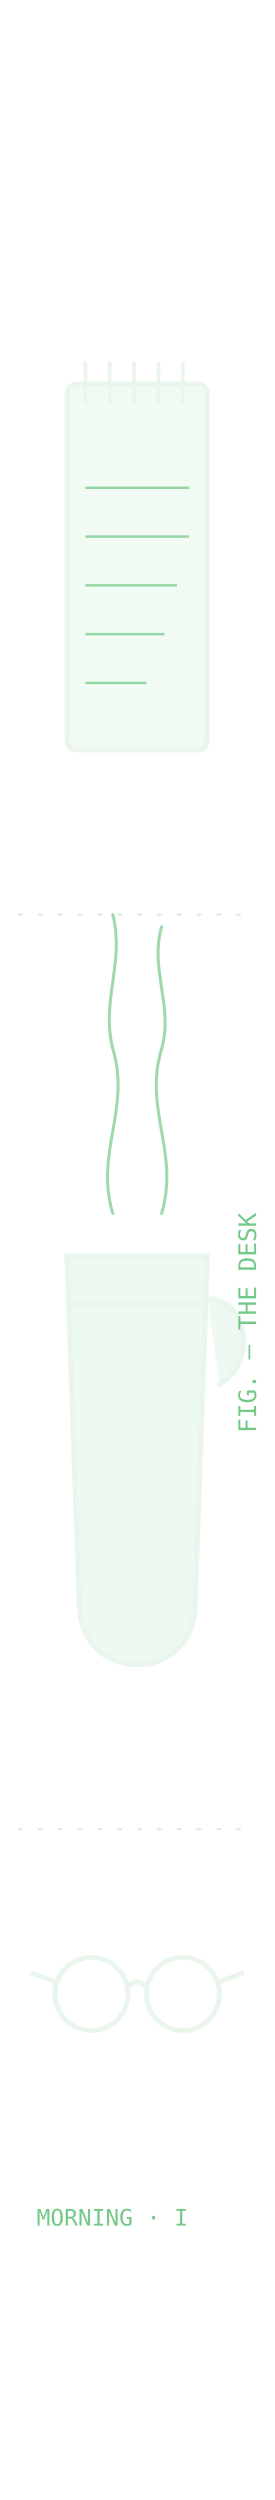
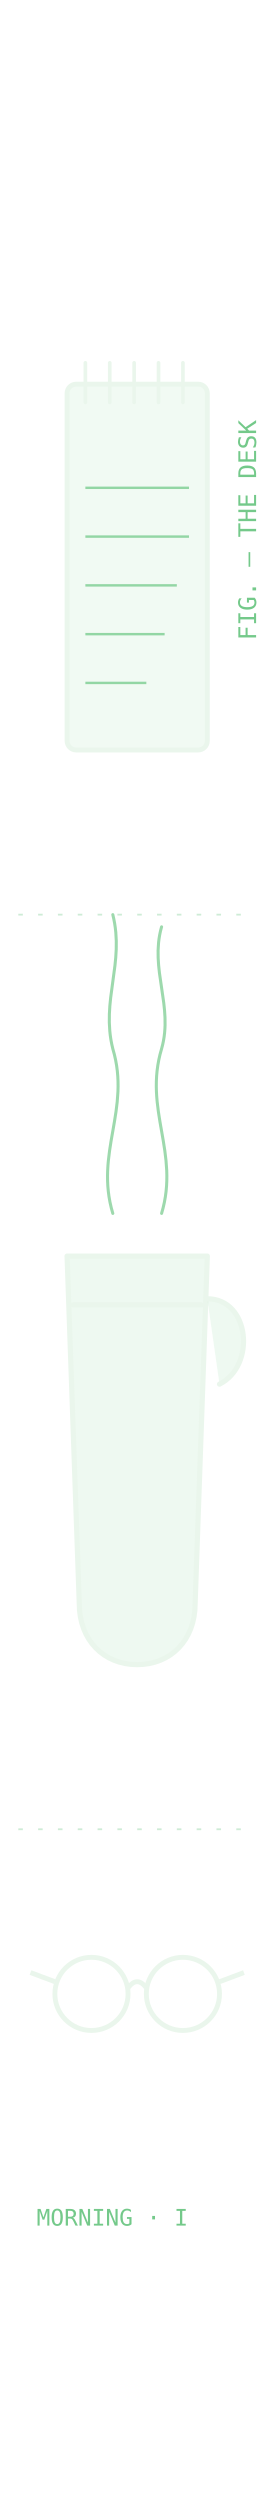
<svg xmlns="http://www.w3.org/2000/svg" viewBox="0 0 90 820">
  <g stroke="#74c98a" stroke-width="0.6" opacity="0.35" stroke-dasharray="1.5 5">
    <line x1="6" y1="300" x2="84" y2="300" />
    <line x1="6" y1="600" x2="84" y2="600" />
  </g>
  <rect x="22" y="126" width="46" height="120" rx="3" fill="rgba(116,201,138,.1)" stroke="#eaf6ec" stroke-width="1.6" stroke-linejoin="round" />
  <g stroke="#eaf6ec" stroke-width="1.2" stroke-linecap="round">
    <line x1="28" y1="119" x2="28" y2="132" />
    <line x1="36" y1="119" x2="36" y2="132" />
    <line x1="44" y1="119" x2="44" y2="132" />
    <line x1="52" y1="119" x2="52" y2="132" />
    <line x1="60" y1="119" x2="60" y2="132" />
  </g>
  <g stroke="#74c98a" stroke-width="0.8" opacity="0.75">
    <line x1="28" y1="160" x2="62" y2="160" />
    <line x1="28" y1="176" x2="62" y2="176" />
    <line x1="28" y1="192" x2="58" y2="192" />
    <line x1="28" y1="208" x2="54" y2="208" />
    <line x1="28" y1="224" x2="48" y2="224" />
  </g>
  <g fill="none" stroke="#74c98a" stroke-width="1" opacity="0.7" stroke-linecap="round">
    <path d="M37 398 C 31 378 43 364 37 344 C 33 328 41 316 37 300" />
    <path d="M53 398 C 59 378 47 364 53 344 C 57 330 49 318 53 304" />
  </g>
  <g fill="rgba(116,201,138,.12)" stroke="#eaf6ec" stroke-width="1.7" stroke-linejoin="round" stroke-linecap="round">
    <path d="M22 412 L26 526 C 26 538 34 546 45 546 C 56 546 64 538 64 526 L68 412 Z" />
    <path d="M68 426 C 82 426 84 448 72 454" />
    <line x1="24" y1="428" x2="66" y2="428" />
  </g>
  <g fill="none" stroke="#eaf6ec" stroke-width="1.6">
    <circle cx="30" cy="654" r="12" />
    <circle cx="60" cy="654" r="12" />
    <path d="M42 652 q 3 -4 6 0" />
    <path d="M18 650 l -8 -3" />
    <path d="M72 650 l 8 -3" />
  </g>
-   <text x="84" y="470" fill="#74c98a" font-family="monospace" font-size="8" transform="rotate(-90 84 470)">FIG. — THE DESK</text>
+   <text x="84" y="210" fill="#74c98a" font-family="monospace" font-size="8" transform="rotate(-90 84 210)">FIG. — THE DESK</text>
  <text x="12" y="730" fill="#74c98a" font-family="monospace" font-size="7.5">MORNING · I</text>
</svg>
